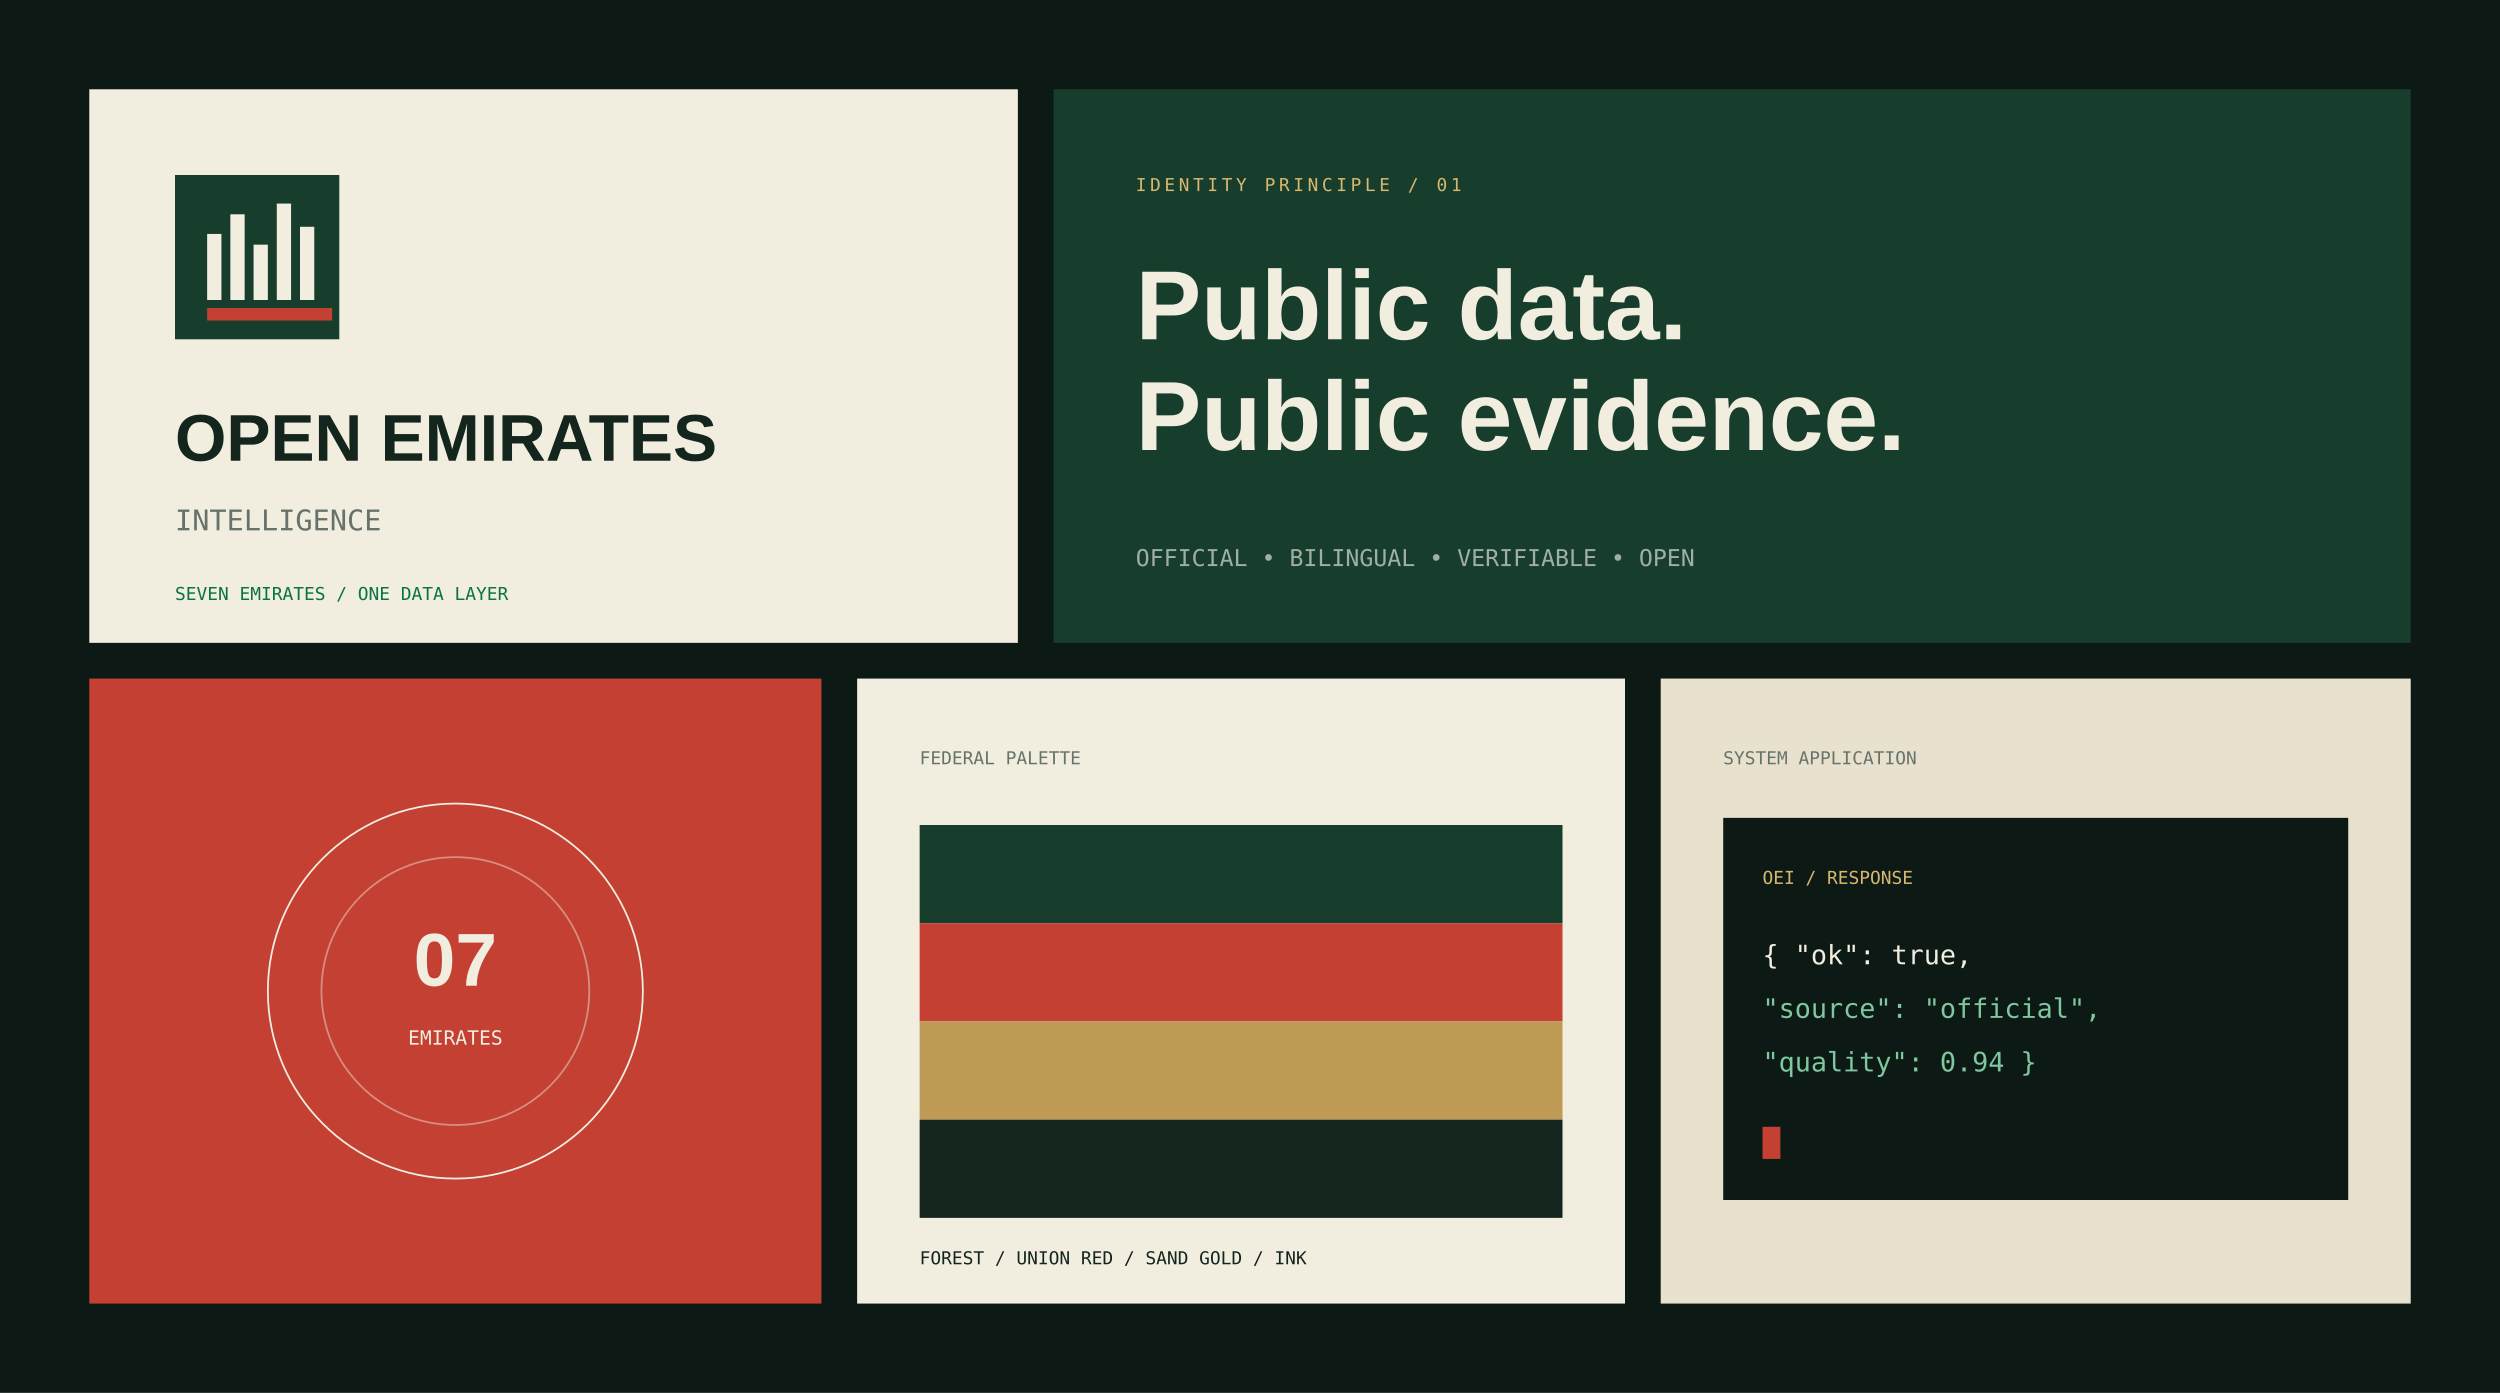
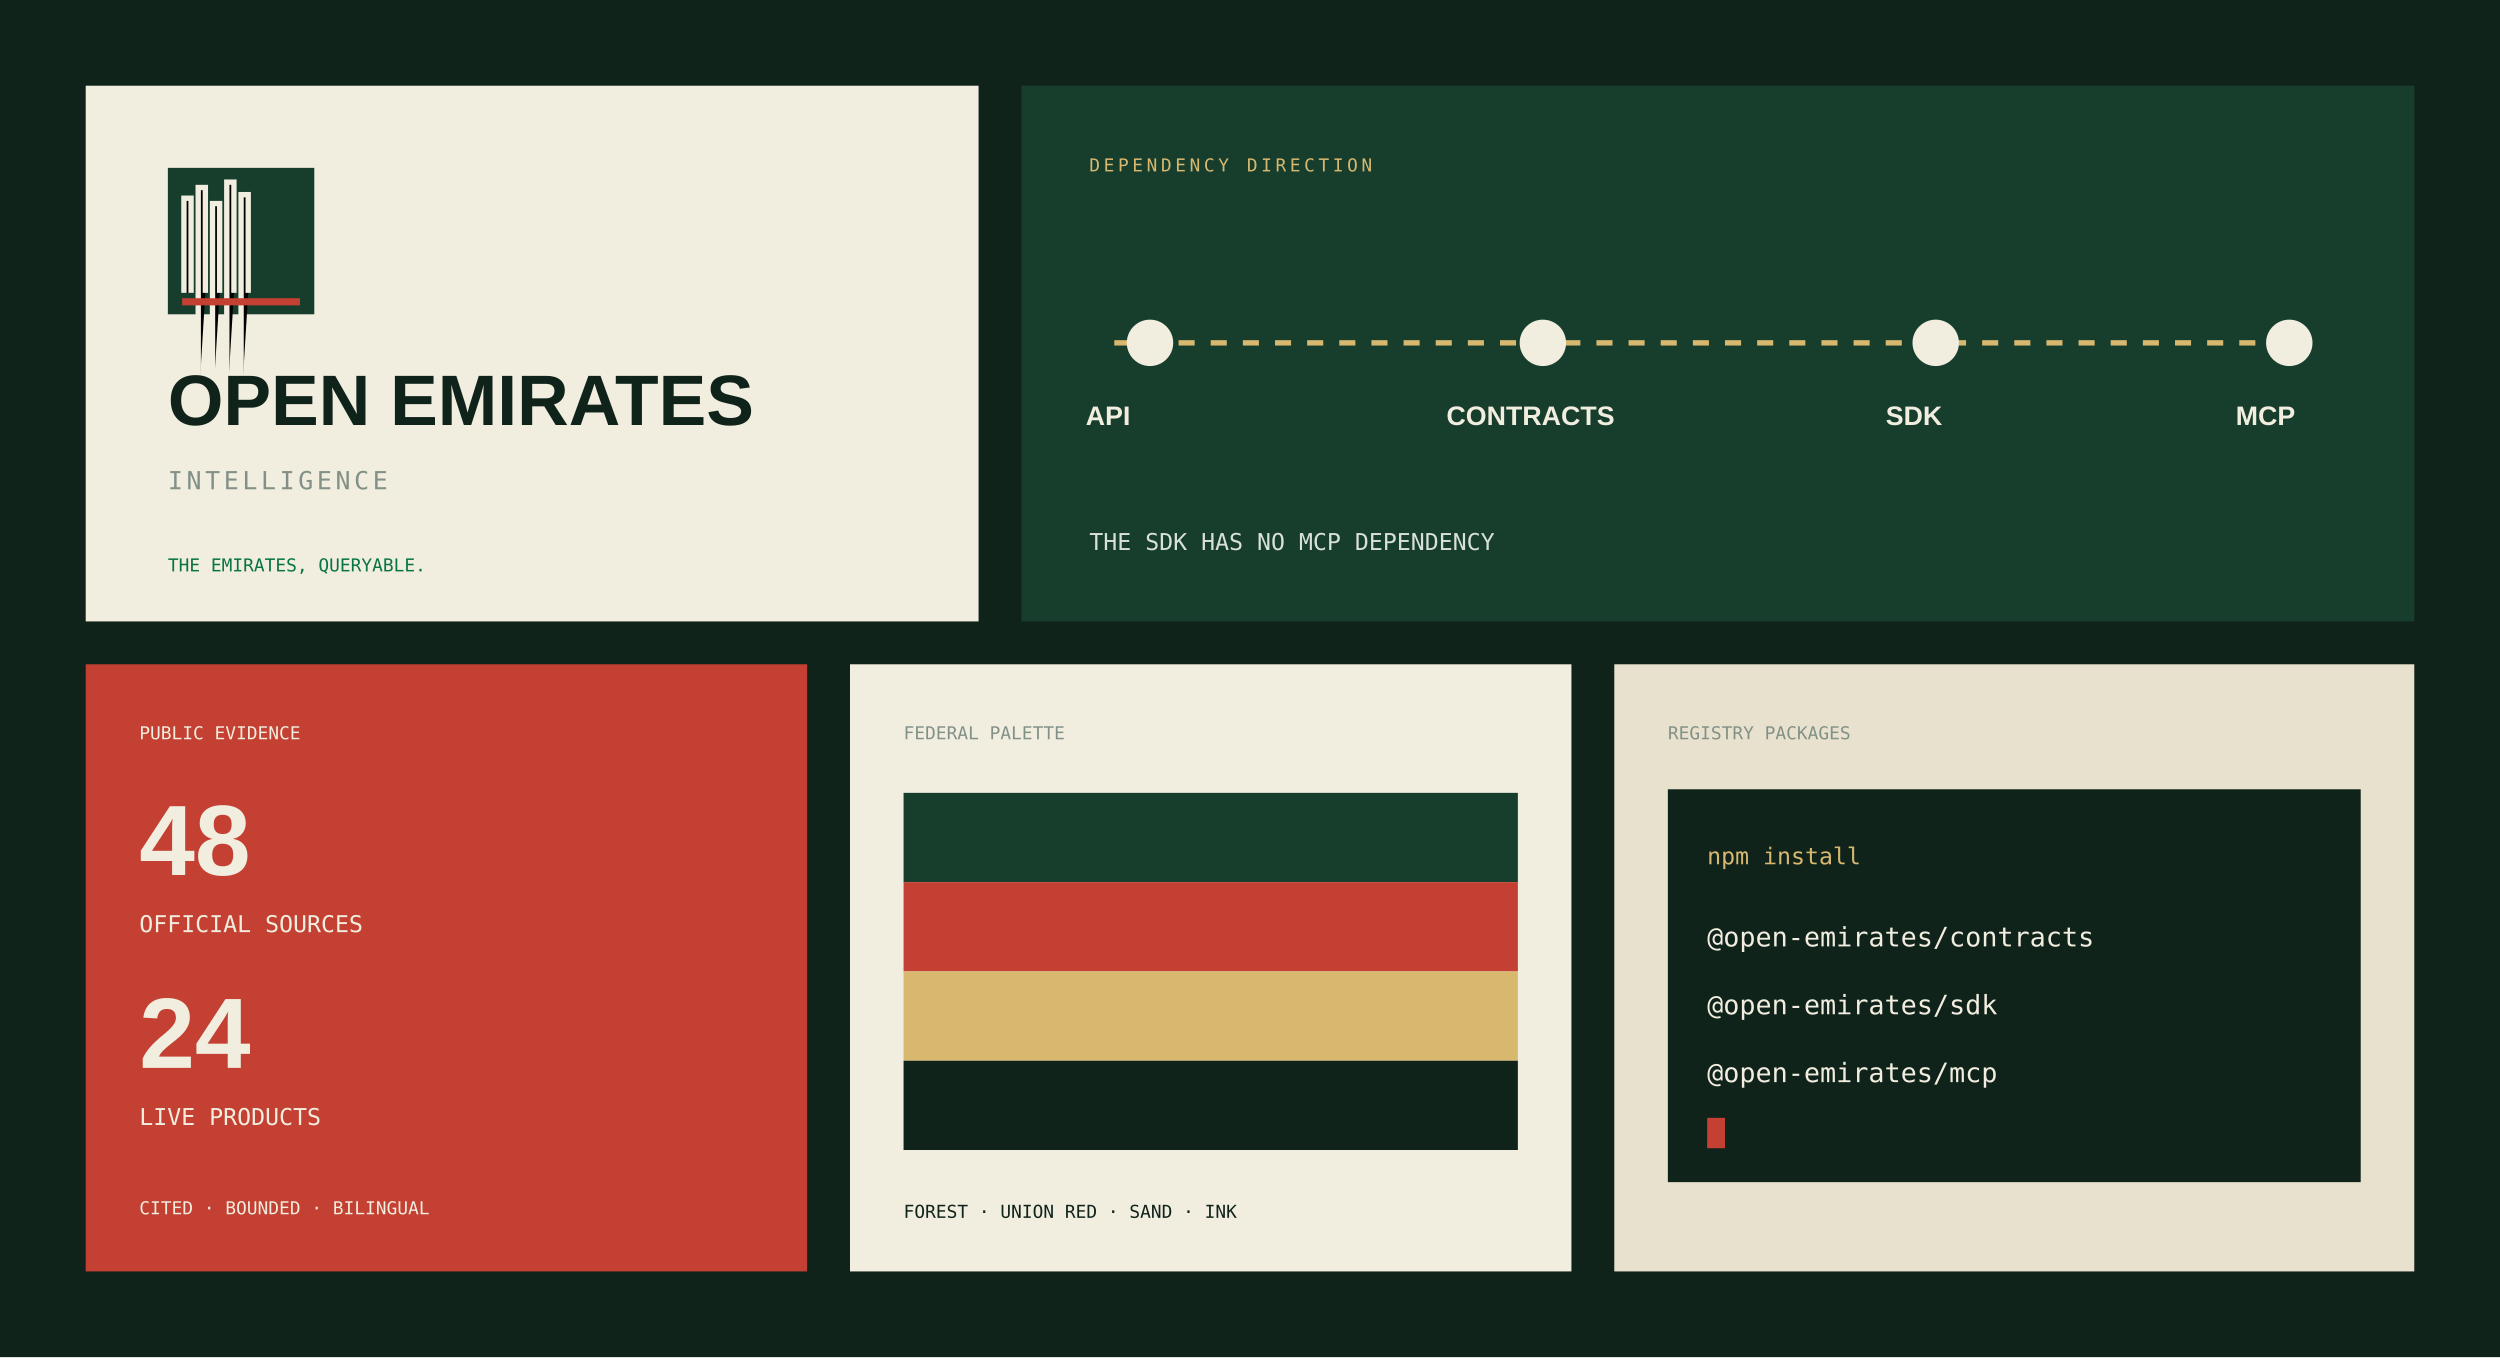
- <svg xmlns="http://www.w3.org/2000/svg" width="1400" height="780" viewBox="0 0 1400 780">
-   <rect width="1400" height="780" fill="#0d1914" />
-   <g transform="translate(50 50)">
-     <rect width="520" height="310" fill="#f1eddf" />
-     <rect x="48" y="48" width="92" height="92" fill="#173d2d" />
-     <path d="M66 118V81h8v37zm13 0V70h8v48zm13 0V87h8v31zm13 0V64h8v54zm13 0V77h8v41z" fill="#f1eddf" />
-     <path d="M66 126h70" stroke="#c34032" stroke-width="7" />
-     <text x="48" y="208" fill="#13251d" font-family="Dubai,Arial,sans-serif" font-weight="700" font-size="37">OPEN EMIRATES</text>
-     <text x="48" y="247" fill="#66736b" font-family="monospace" font-size="16">INTELLIGENCE</text>
-     <text x="48" y="286" fill="#087443" font-family="monospace" font-size="10">SEVEN EMIRATES / ONE DATA LAYER</text>
+ <svg xmlns="http://www.w3.org/2000/svg" width="1400" height="760" viewBox="0 0 1400 760" role="img" aria-label="Open Emirates identity and package system">
+   <defs>
+     <style>
+   @font-face{font-family:Dubai;src:url('/assets/fonts/Dubai-Regular.woff')}
+   text{font-family:Dubai,Arial,sans-serif}.mono{font-family:ui-monospace,SFMono-Regular,Menlo,monospace}
+   @keyframes sweep{0%{transform:translateX(-260px)}100%{transform:translateX(1320px)}}
+   @keyframes rise{from{transform:scaleY(.08)}to{transform:scaleY(1)}}
+   @keyframes dash{to{stroke-dashoffset:-48}}
+   @keyframes blink{0%,45%{opacity:1}50%,100%{opacity:.25}}
+   @media(prefers-reduced-motion:no-preference){.sweep{animation:sweep 7s linear infinite}.rise{animation:rise 1.1s cubic-bezier(.2,.8,.2,1) both;transform-origin:bottom}.dash{animation:dash 4s linear infinite}.blink{animation:blink 1.8s steps(1) infinite}}
+   @media(prefers-reduced-motion:reduce){.sweep,.rise,.dash,.blink{animation:none}}
+ </style>
+   </defs>
+   <rect width="1400" height="760" fill="#10231b" />
+   <g transform="translate(48 48)">
+     <rect width="500" height="300" fill="#f1eddf" />
+     <g transform="translate(46 46)">
+       <rect width="82" height="82" fill="#173d2d" />
+       <path d="M9 70V17h4v53m4 65V11h4v59m4 65V20h4v50m4 65V8h4v62m4 65V15h4v55" stroke="#f1eddf" stroke-width="3" />
+       <path d="M8 75h66" stroke="#c34032" stroke-width="4" />
+     </g>
+     <text x="46" y="190" fill="#10231b" font-size="40" font-weight="700">OPEN EMIRATES</text>
+     <text x="46" y="226" fill="#829188" font-size="14" class="mono" letter-spacing="2">INTELLIGENCE</text>
+     <text x="46" y="272" fill="#087443" font-size="10" class="mono">THE EMIRATES, QUERYABLE.</text>
  </g>
-   <g transform="translate(590 50)">
-     <rect width="760" height="310" fill="#173d2d" />
-     <text x="46" y="57" fill="#d8b86f" font-family="monospace" font-size="10" letter-spacing="2">IDENTITY PRINCIPLE / 01</text>
-     <text x="46" y="140" fill="#f1eddf" font-family="Dubai,Arial,sans-serif" font-weight="700" font-size="55">Public data.</text>
-     <text x="46" y="202" fill="#f1eddf" font-family="Dubai,Arial,sans-serif" font-weight="700" font-size="55">Public evidence.</text>
-     <text x="46" y="267" fill="#9fafa5" font-family="monospace" font-size="13">OFFICIAL • BILINGUAL • VERIFIABLE • OPEN</text>
+   <g transform="translate(572 48)">
+     <rect width="780" height="300" fill="#173d2d" />
+     <text x="38" y="48" fill="#d8b86f" font-size="10" class="mono" letter-spacing="2">DEPENDENCY DIRECTION</text>
+     <path class="dash" d="M52 144H710" stroke="#d8b86f" stroke-width="3" stroke-dasharray="9 9" />
+     <g fill="#f1eddf">
+       <circle cx="72" cy="144" r="13" />
+       <circle cx="292" cy="144" r="13" />
+       <circle cx="512" cy="144" r="13" />
+       <circle cx="710" cy="144" r="13" />
+     </g>
+     <g fill="#f1eddf" font-size="15" font-weight="700">
+       <text x="36" y="190">API</text>
+       <text x="238" y="190">CONTRACTS</text>
+       <text x="484" y="190">SDK</text>
+       <text x="680" y="190">MCP</text>
+     </g>
+     <text x="38" y="260" fill="#d8e0da" font-size="13" class="mono">THE SDK HAS NO MCP DEPENDENCY</text>
  </g>
-   <g transform="translate(50 380)">
-     <rect width="410" height="350" fill="#c34032" />
-     <circle cx="205" cy="175" r="105" fill="none" stroke="#f1eddf" />
-     <circle cx="205" cy="175" r="75" fill="none" stroke="#f1eddf" stroke-opacity=".45" />
-     <text x="205" y="172" text-anchor="middle" fill="#f1eddf" font-family="Dubai,Arial,sans-serif" font-weight="700" font-size="42">07</text>
-     <text x="205" y="205" text-anchor="middle" fill="#f1eddf" font-family="monospace" font-size="11">EMIRATES</text>
+   <g transform="translate(48 372)">
+     <rect width="404" height="340" fill="#c34032" />
+     <text x="30" y="42" fill="#f1eddf" font-size="10" class="mono">PUBLIC EVIDENCE</text>
+     <text x="30" y="118" fill="#f1eddf" font-size="56" font-weight="700">48</text>
+     <text x="30" y="150" fill="#f1eddf" font-size="13" class="mono">OFFICIAL SOURCES</text>
+     <text x="30" y="226" fill="#f1eddf" font-size="56" font-weight="700">24</text>
+     <text x="30" y="258" fill="#f1eddf" font-size="13" class="mono">LIVE PRODUCTS</text>
+     <text x="30" y="308" fill="#f1eddf" font-size="10" class="mono">CITED · BOUNDED · BILINGUAL</text>
  </g>
-   <g transform="translate(480 380)">
-     <rect width="430" height="350" fill="#f1eddf" />
-     <text x="35" y="48" fill="#66736b" font-family="monospace" font-size="10">FEDERAL PALETTE</text>
-     <rect x="35" y="82" width="360" height="55" fill="#173d2d" />
-     <rect x="35" y="137" width="360" height="55" fill="#c34032" />
-     <rect x="35" y="192" width="360" height="55" fill="#bf9a55" />
-     <rect x="35" y="247" width="360" height="55" fill="#13251d" />
-     <text x="35" y="328" fill="#13251d" font-family="monospace" font-size="10">FOREST / UNION RED / SAND GOLD / INK</text>
+   <g transform="translate(476 372)">
+     <rect width="404" height="340" fill="#f1eddf" />
+     <text x="30" y="42" fill="#829188" font-size="10" class="mono">FEDERAL PALETTE</text>
+     <rect x="30" y="72" width="344" height="50" fill="#173d2d" />
+     <rect x="30" y="122" width="344" height="50" fill="#c34032" />
+     <rect x="30" y="172" width="344" height="50" fill="#d8b86f" />
+     <rect x="30" y="222" width="344" height="50" fill="#10231b" />
+     <text x="30" y="310" fill="#10231b" font-size="10" class="mono">FOREST · UNION RED · SAND · INK</text>
  </g>
-   <g transform="translate(930 380)">
-     <rect width="420" height="350" fill="#e8e1ce" />
-     <text x="35" y="48" fill="#66736b" font-family="monospace" font-size="10">SYSTEM APPLICATION</text>
-     <rect x="35" y="78" width="350" height="214" fill="#0d1914" />
-     <text x="57" y="115" fill="#d8b86f" font-family="monospace" font-size="10">OEI / RESPONSE</text>
-     <text x="57" y="160" fill="#f1eddf" font-family="monospace" font-size="15">{ "ok": true,</text>
-     <text x="57" y="190" fill="#7dc89f" font-family="monospace" font-size="15">  "source": "official",</text>
-     <text x="57" y="220" fill="#7dc89f" font-family="monospace" font-size="15">  "quality": 0.94 }</text>
-     <rect x="57" y="251" width="10" height="18" fill="#c34032" />
+   <g transform="translate(904 372)">
+     <rect width="448" height="340" fill="#e8e1ce" />
+     <text x="30" y="42" fill="#829188" font-size="10" class="mono">REGISTRY PACKAGES</text>
+     <rect x="30" y="70" width="388" height="220" fill="#10231b" />
+     <text x="52" y="112" fill="#d8b86f" font-size="13" class="mono">npm install</text>
+     <text x="52" y="158" fill="#f1eddf" font-size="15" class="mono">@open-emirates/contracts</text>
+     <text x="52" y="196" fill="#f1eddf" font-size="15" class="mono">@open-emirates/sdk</text>
+     <text x="52" y="234" fill="#f1eddf" font-size="15" class="mono">@open-emirates/mcp</text>
+     <rect class="blink" x="52" y="254" width="10" height="17" fill="#c34032" />
  </g>
</svg>
